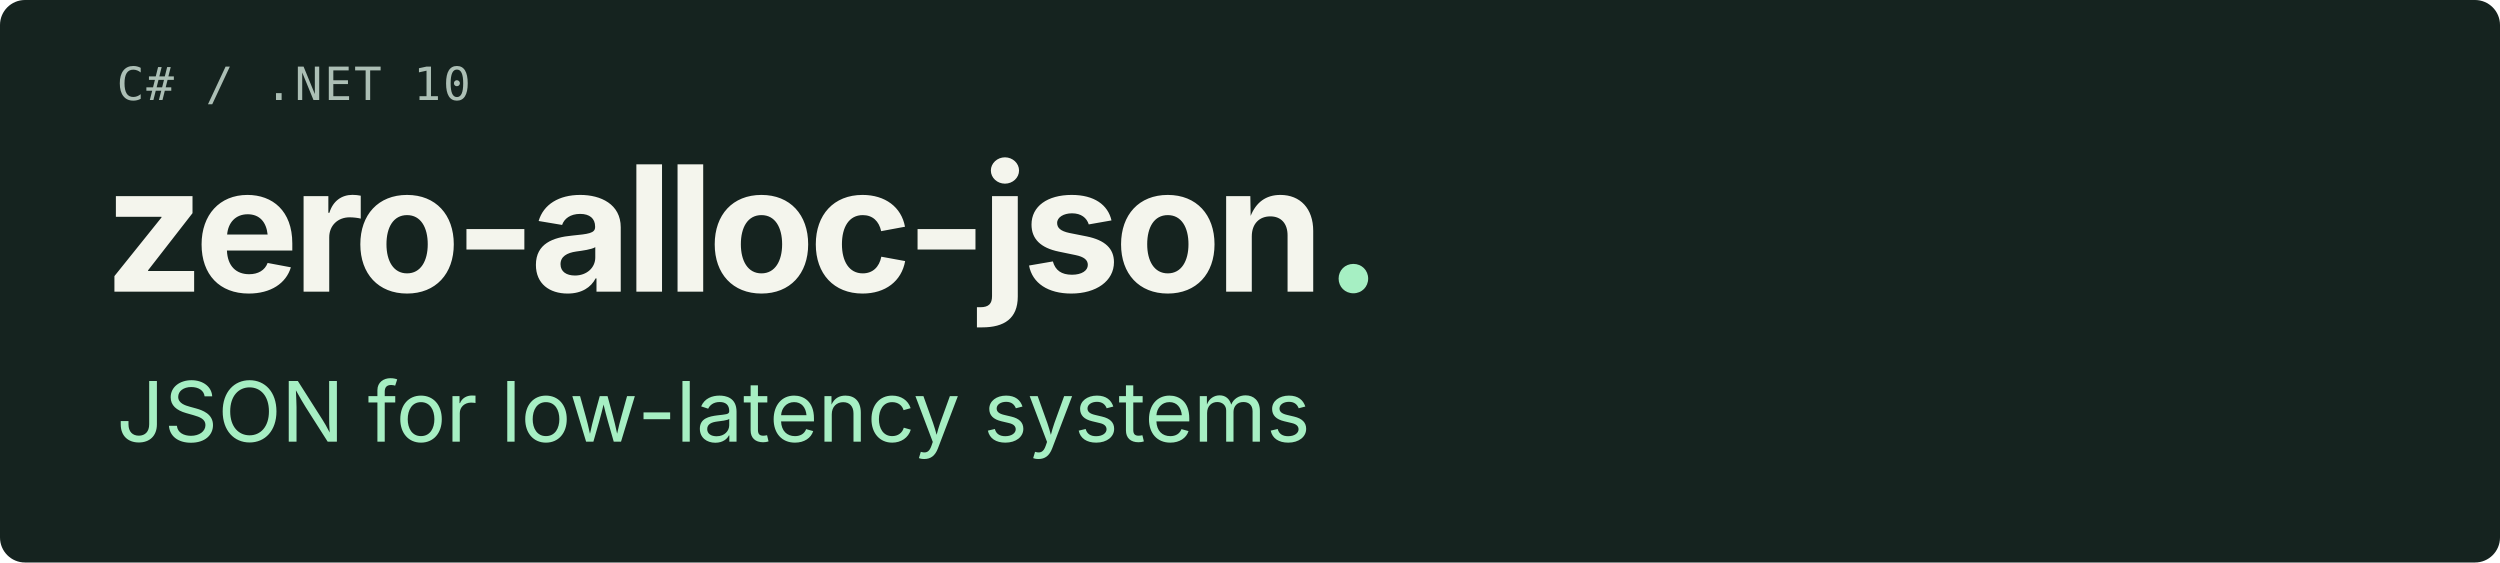
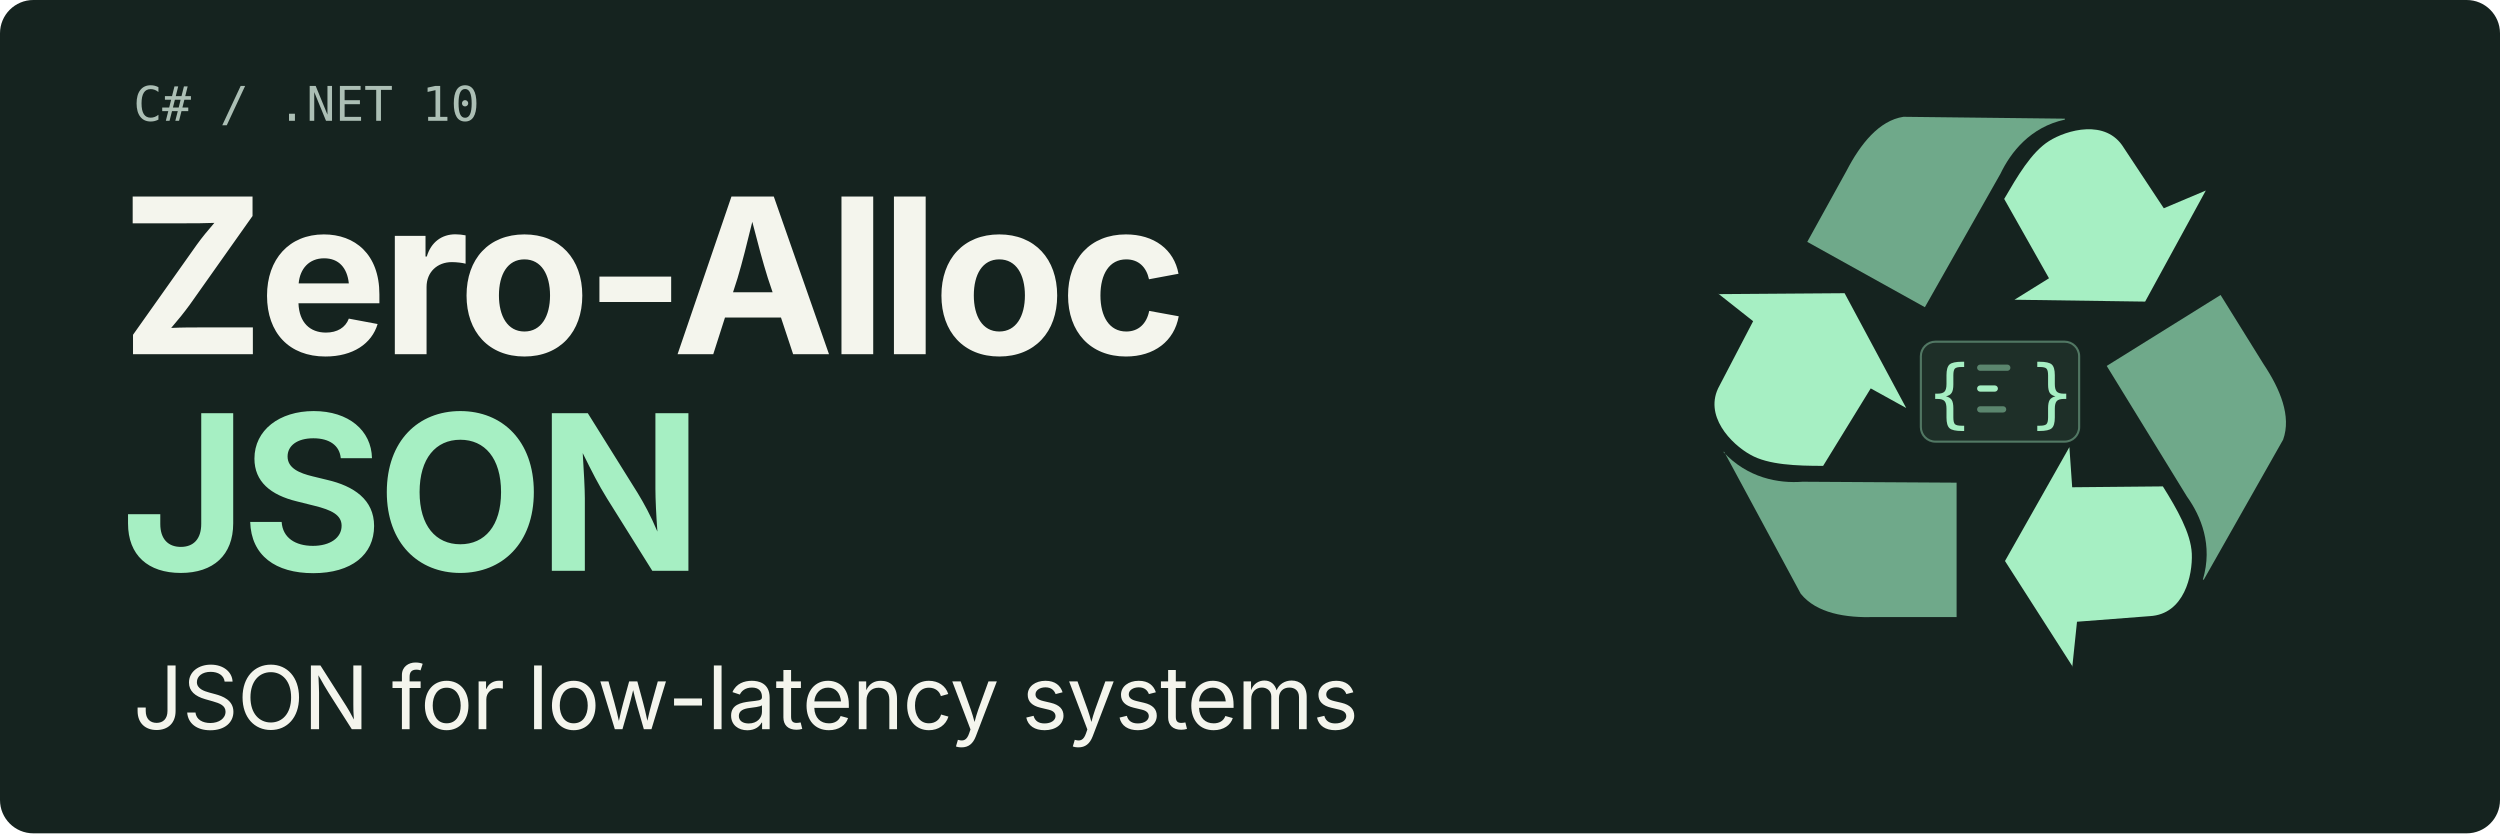
- <svg xmlns="http://www.w3.org/2000/svg" width="1200" height="270" viewBox="0 0 1200 270" role="img" aria-labelledby="title desc">
-   <rect width="1200" height="270" rx="12" fill="#15231f" />
+ <svg xmlns="http://www.w3.org/2000/svg" width="1200" height="400" viewBox="0 0 1200 400" role="img" aria-labelledby="title desc">
+   <rect width="1200" height="400" rx="16" fill="#15231f" />
  <g font-family="-apple-system, BlinkMacSystemFont, 'Segoe UI', sans-serif">
-     <text x="56" y="48" fill="#acbfb5" font-family="ui-monospace, 'SFMono-Regular', Consolas, monospace" font-size="22" letter-spacing="1">C# / .NET 10</text>
-     <text x="50" y="140" fill="#f4f5ed" font-size="84" font-weight="700" letter-spacing="-3">zero-alloc-json<tspan fill="#a6efc3">.</tspan>
-     </text>
-     <text x="56" y="212" fill="#a6efc3" font-size="40">JSON for low-latency systems</text>
+     <text x="64" y="58" fill="#acbfb5" font-family="ui-monospace, 'SFMono-Regular', Consolas, monospace" font-size="23">C# / .NET 10</text>
+     <g id="identity" font-size="104" font-weight="700" letter-spacing="-3">
+       <text x="58" y="170" fill="#f4f5ed">Zero-Alloc</text>
+       <text x="58" y="274" fill="#a6efc3">JSON</text>
+     </g>
+     <g id="reused-json-object">
+       <g id="recycling-arrows" transform="translate(820 48) scale(0.448)">
+         <g id="ribbon-arrow-one">
+           <path fill="#6fa98a" d="M17 377l82 152c17 21 48 26 80 25h87v-144l-165-1c-26 2-59-4-85-32z" />
+           <path fill="#a6efc3" d="M10 207l38 30-36 69c-18 32 13 63 33 74 19 11 50 12 78 12l51-83 38 21-66-123-135 1z" />
+         </g>
+         <g id="ribbon-arrow-two">
+           <path fill="#6fa98a" d="M382 20l-173-2c-26 4-46 29-61 58l-42 76 126 70 81-143c11-23 32-50 69-58z" />
+           <path fill="#a6efc3" d="M533 97l-45 19-43-65c-19-31-61-19-80-7-19 12-34 38-48 62l48 85-37 23 140 2 65-119z" />
+         </g>
+         <g id="ribbon-arrow-three">
+           <path fill="#6fa98a" d="M530.84 513.925l85-150c9-25-3-54-21-81l-46-74-122 76 86 140c15 21 28 52 17 89z" />
+           <path fill="#a6efc3" d="M390 607l5-48 78-6c37-2 46-44 45-67-1-22-16-48-31-72l-97.16.925-3-43-69 122 73 114z" />
+         </g>
+       </g>
+       <rect x="922" y="164" width="76" height="48" rx="7" fill="#a6efc3" fill-opacity="0.06" stroke="#a6efc3" stroke-opacity="0.4" />
+       <g fill="#a6efc3" font-family="ui-monospace, 'SFMono-Regular', Consolas, monospace" font-size="36">
+         <text x="925" y="201">{</text>
+         <text x="974" y="201">}</text>
+       </g>
+       <g fill="#a6efc3">
+         <rect x="949" y="175" width="16" height="3" rx="1.5" opacity="0.45" />
+         <rect x="949" y="185" width="10" height="3" rx="1.5" />
+         <rect x="949" y="195" width="14" height="3" rx="1.5" opacity="0.45" />
+       </g>
+     </g>
+     <text x="64" y="350" fill="#f4f5ed" font-size="42" letter-spacing="-0.5">JSON for low-latency systems</text>
  </g>
</svg>
